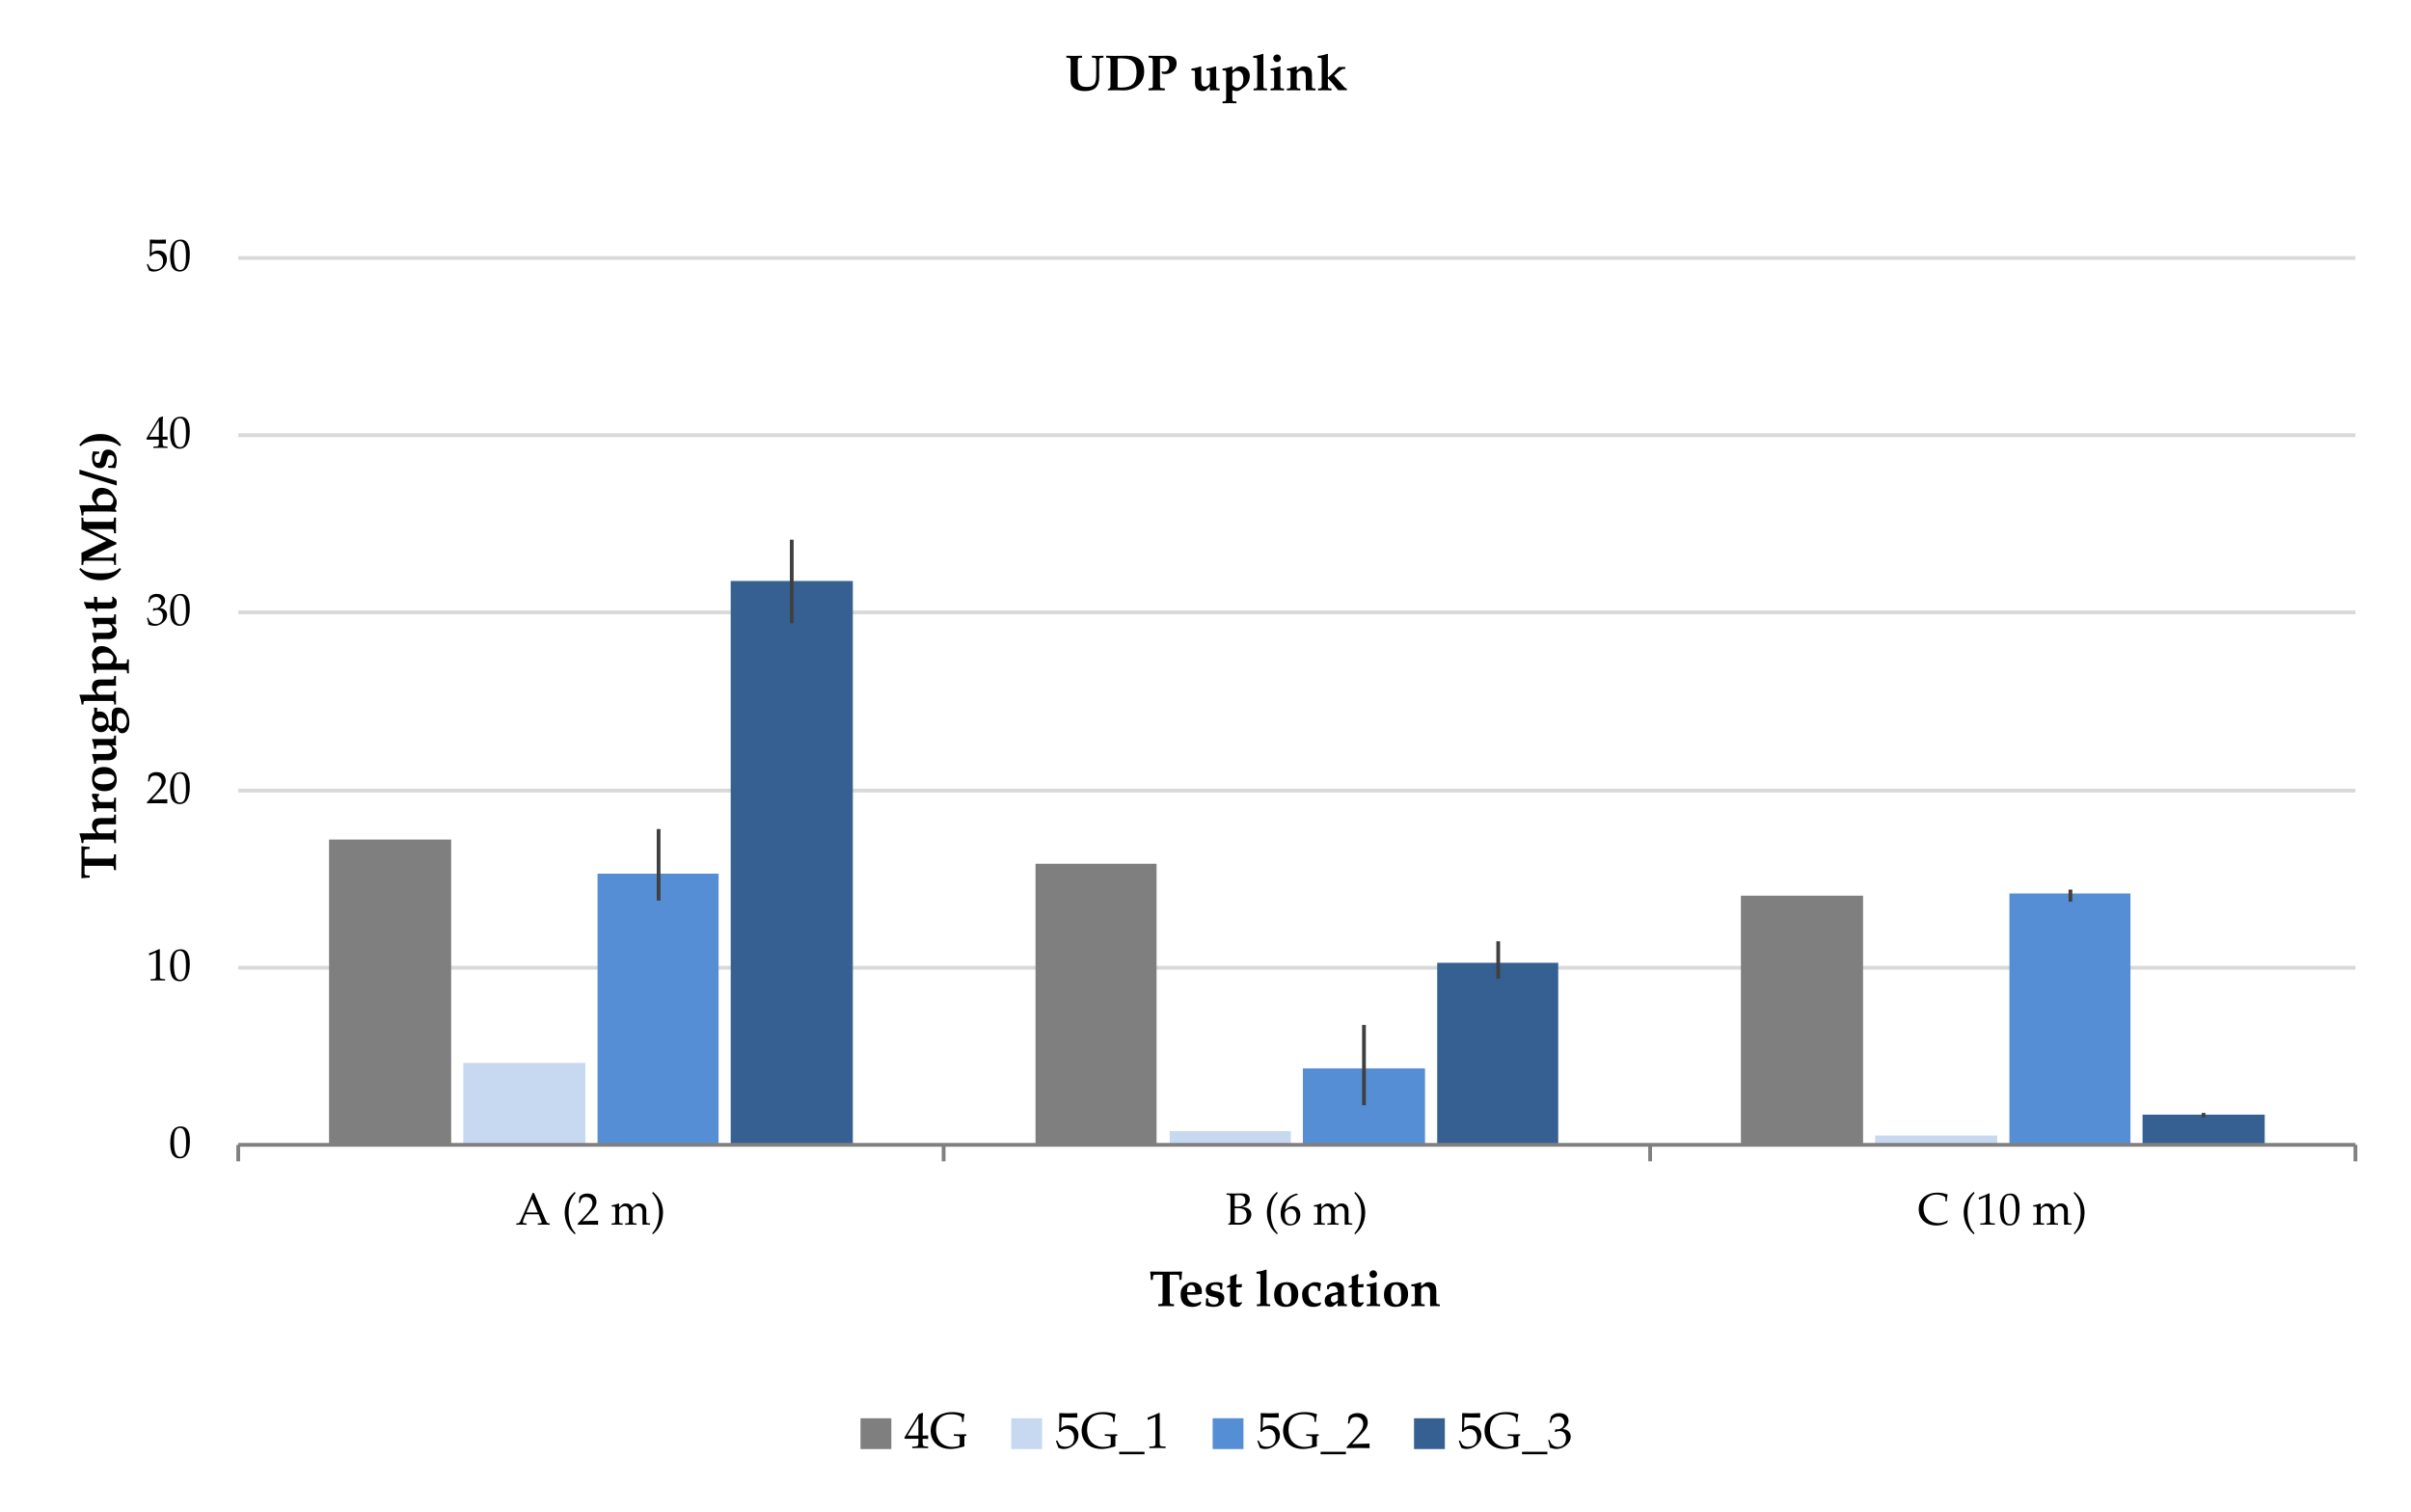
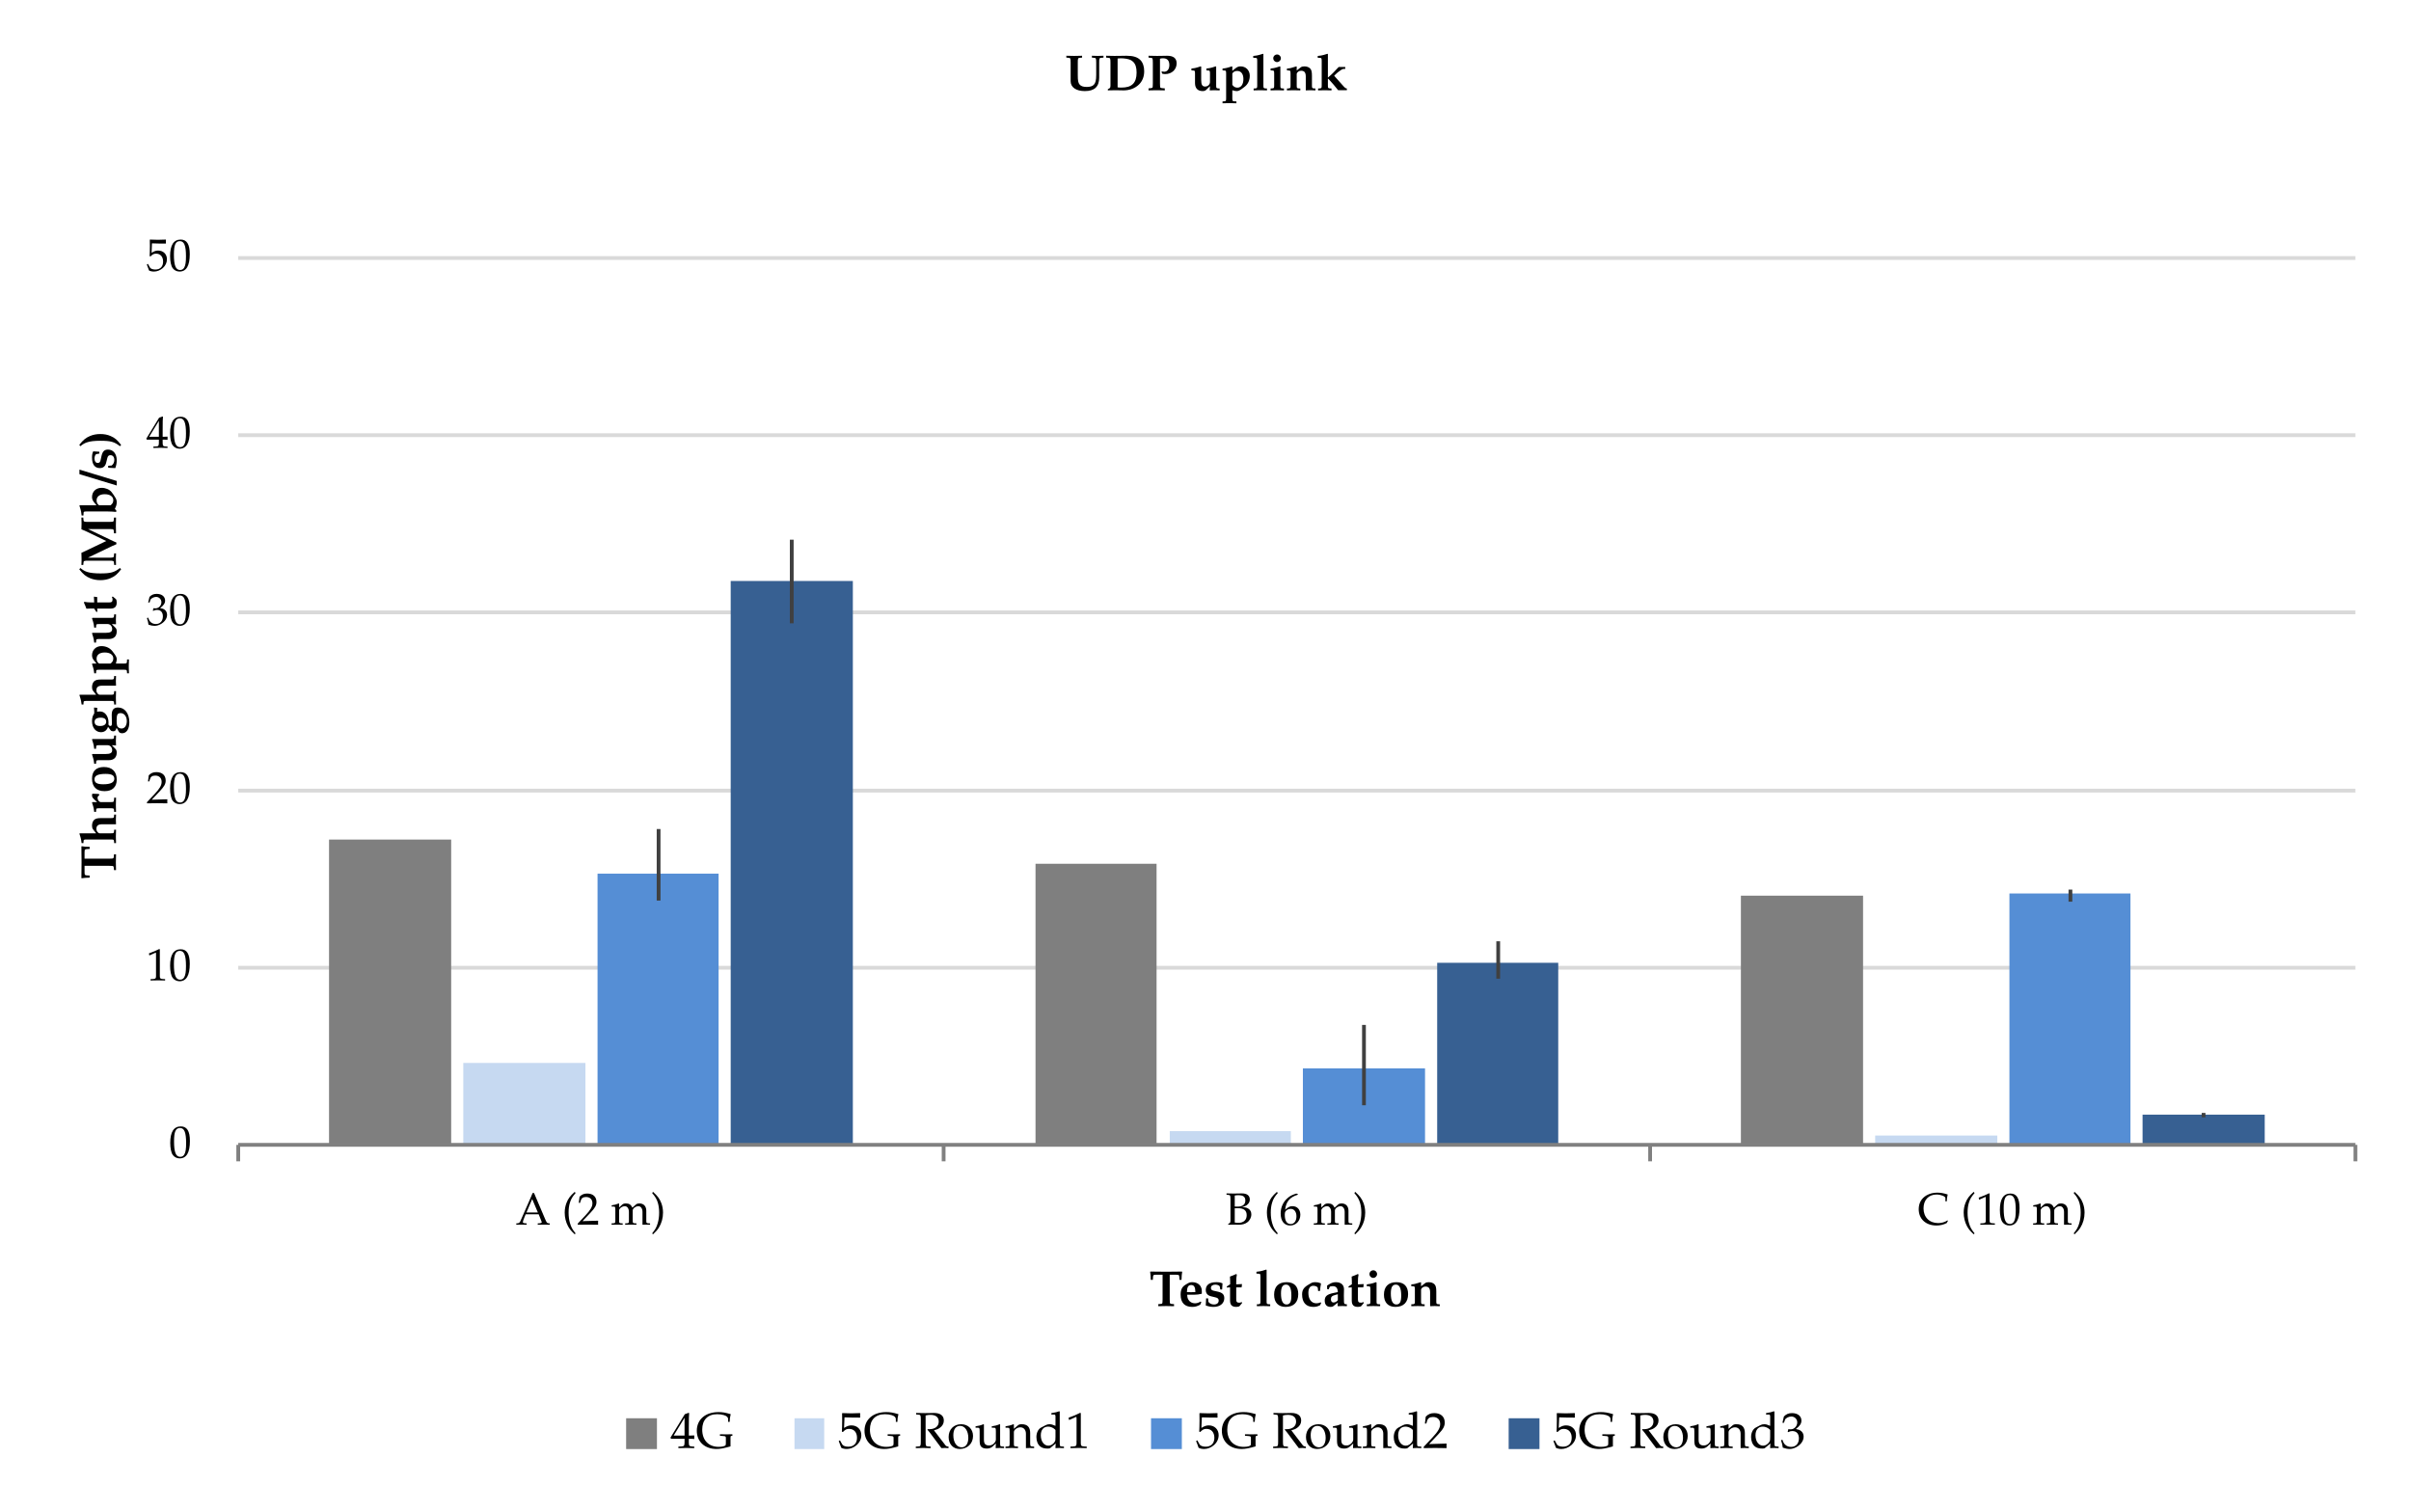
<svg xmlns="http://www.w3.org/2000/svg" width="2191" height="1374" xml:space="preserve" overflow="hidden">
  <defs>
    <clipPath id="clip0">
      <rect x="0" y="413" width="2191" height="1374" />
    </clipPath>
  </defs>
  <g clip-path="url(#clip0)" transform="matrix(1 0 0 1 0 -413)">
    <g>
      <path d="M216.5 1292.54 2140.5 1292.54M216.5 1131.54 2140.5 1131.54M216.5 969.532 2140.5 969.532M216.5 808.527 2140.5 808.527M216.5 647.5 2140.5 647.5" stroke="#D9D9D9" stroke-width="3.438" stroke-linejoin="round" stroke-miterlimit="10" fill="none" />
    </g>
    <g>
      <path d="M299.01 1176.04 410.013 1176.04 410.013 1454 299.01 1454ZM941.031 1198.04 1051.03 1198.04 1051.03 1454 941.031 1454ZM1582.05 1227.04 1693.06 1227.04 1693.06 1454 1582.05 1454Z" fill="#7F7F7F" />
    </g>
    <g>
      <path d="M421.014 1379.05 532.017 1379.05 532.017 1454 421.014 1454ZM1063.03 1441.05 1173.04 1441.05 1173.04 1454 1063.03 1454ZM1704.06 1445.05 1815.06 1445.05 1815.06 1454 1704.06 1454Z" fill="#C6D9F1" />
    </g>
    <g>
      <rect x="1184" y="1384" width="111" height="70" fill="#558ED5" />
    </g>
    <g>
      <path d="M543.018 1207.04 653.021 1207.04 653.021 1454 543.018 1454ZM1826.06 1225.04 1936.06 1225.04 1936.06 1454 1826.06 1454Z" fill="#558ED5" />
    </g>
    <g>
      <path d="M664.022 941.031 775.025 941.031 775.025 1454 664.022 1454ZM1306.04 1288.04 1416.05 1288.04 1416.05 1454 1306.04 1454ZM1947.06 1426.05 2058.07 1426.05 2058.07 1454 1947.06 1454Z" fill="#376092" />
    </g>
    <g>
      <path d="M598.5 1207.54 598.5 1231.5M598.5 1207.54 598.5 1166.5" stroke="#404040" stroke-width="3.438" stroke-linejoin="round" stroke-miterlimit="10" fill="none" />
    </g>
    <g>
      <path d="M1239.5 1383.55 1239.5 1417.5M1239.5 1383.55 1239.5 1344.5" stroke="#404040" stroke-width="3.438" stroke-linejoin="round" stroke-miterlimit="10" fill="none" />
    </g>
    <g>
      <path d="M1881.5 1225.54 1881.5 1232.5M1881.5 1225.54 1881.5 1221.5" stroke="#404040" stroke-width="3.438" stroke-linejoin="round" stroke-miterlimit="10" fill="none" />
    </g>
    <g>
      <path d="M719.5 941.531 719.5 979.5M719.5 941.531 719.5 903.5" stroke="#404040" stroke-width="3.438" stroke-linejoin="round" stroke-miterlimit="10" fill="none" />
    </g>
    <g>
      <path d="M1361.5 1288.54 1361.5 1302.5M1361.5 1288.54 1361.5 1268.5" stroke="#404040" stroke-width="3.438" stroke-linejoin="round" stroke-miterlimit="10" fill="none" />
    </g>
    <g>
      <path d="M2002.5 1426.55 2002.5 1428.5M2002.5 1426.55 2002.5 1424.5" stroke="#404040" stroke-width="3.438" stroke-linejoin="round" stroke-miterlimit="10" fill="none" />
    </g>
    <g>
      <path d="M216.5 1453.5 2140.5 1453.5" stroke="#808080" stroke-width="3.438" stroke-linejoin="round" stroke-miterlimit="10" fill="none" fill-rule="evenodd" />
    </g>
    <g>
      <path d="M216.5 1453.5 216.5 1468.5M857.528 1453.5 857.528 1468.5M1499.55 1453.5 1499.55 1468.5M2140.5 1453.5 2140.5 1468.5" stroke="#808080" stroke-width="3.438" stroke-linejoin="round" stroke-miterlimit="10" fill="none" />
    </g>
    <g>
      <text font-family="Palatino Linotype,Palatino Linotype_MSFontService,sans-serif" font-weight="400" font-size="41" transform="matrix(1 0 0 1 153.519 1465)">0</text>
    </g>
    <g>
      <text font-family="Palatino Linotype,Palatino Linotype_MSFontService,sans-serif" font-weight="400" font-size="41" transform="matrix(1 0 0 1 132.894 1304)">10</text>
    </g>
    <g>
      <text font-family="Palatino Linotype,Palatino Linotype_MSFontService,sans-serif" font-weight="400" font-size="41" transform="matrix(1 0 0 1 132.894 1143)">20</text>
    </g>
    <g>
      <text font-family="Palatino Linotype,Palatino Linotype_MSFontService,sans-serif" font-weight="400" font-size="41" transform="matrix(1 0 0 1 132.894 981)">30</text>
    </g>
    <g>
      <text font-family="Palatino Linotype,Palatino Linotype_MSFontService,sans-serif" font-weight="400" font-size="41" transform="matrix(1 0 0 1 132.894 820)">40</text>
    </g>
    <g>
      <text font-family="Palatino Linotype,Palatino Linotype_MSFontService,sans-serif" font-weight="400" font-size="41" transform="matrix(1 0 0 1 132.894 659)">50</text>
    </g>
    <g>
      <text font-family="Palatino Linotype,Palatino Linotype_MSFontService,sans-serif" font-weight="400" font-size="41" transform="matrix(1 0 0 1 468.575 1526)">A (2 m)</text>
    </g>
    <g>
      <text font-family="Palatino Linotype,Palatino Linotype_MSFontService,sans-serif" font-weight="400" font-size="41" transform="matrix(1 0 0 1 1113.54 1526)">B (6 m)</text>
    </g>
    <g>
      <text font-family="Palatino Linotype,Palatino Linotype_MSFontService,sans-serif" font-weight="400" font-size="41" transform="matrix(1 0 0 1 1742.73 1526)">C (10 m)</text>
    </g>
    <g>
      <text font-family="Palatino Linotype,Palatino Linotype_MSFontService,sans-serif" font-weight="700" font-size="46" transform="matrix(6.12323e-17 -1 1 6.12323e-17 105.302 1212)">Throughput (Mb/s)</text>
    </g>
    <g>
      <text font-family="Palatino Linotype,Palatino Linotype_MSFontService,sans-serif" font-weight="700" font-size="46" transform="matrix(1 0 0 1 1044.41 1600)">Test location</text>
    </g>
    <g>
      <text font-family="Palatino Linotype,Palatino Linotype_MSFontService,sans-serif" font-weight="700" font-size="46" transform="matrix(1 0 0 1 967.84 495)">UDP uplink</text>
    </g>
    <g>
-       <rect x="782" y="1702" width="28" height="28" fill="#7F7F7F" />
+       <rect x="569" y="1702" width="28" height="28" fill="#7F7F7F" />
    </g>
    <g>
-       <text font-family="Palatino Linotype,Palatino Linotype_MSFontService,sans-serif" font-weight="400" font-size="46" transform="matrix(1 0 0 1 821.726 1729)">4G</text>
+       <text font-family="Palatino Linotype,Palatino Linotype_MSFontService,sans-serif" font-weight="400" font-size="46" transform="matrix(1 0 0 1 609.207 1729)">4G</text>
    </g>
    <g>
-       <rect x="919" y="1702" width="28" height="28" fill="#C6D9F1" />
+       <rect x="722" y="1702" width="27" height="28" fill="#C6D9F1" />
    </g>
    <g>
-       <text font-family="Palatino Linotype,Palatino Linotype_MSFontService,sans-serif" font-weight="400" font-size="46" transform="matrix(1 0 0 1 958.949 1729)">5G_1</text>
+       <text font-family="Palatino Linotype,Palatino Linotype_MSFontService,sans-serif" font-weight="400" font-size="46" transform="matrix(1 0 0 1 761.61 1729)">5G Round1</text>
    </g>
    <g>
-       <rect x="1102" y="1702" width="28" height="28" fill="#558ED5" />
+       <rect x="1046" y="1702" width="28" height="28" fill="#558ED5" />
    </g>
    <g>
-       <text font-family="Palatino Linotype,Palatino Linotype_MSFontService,sans-serif" font-weight="400" font-size="46" transform="matrix(1 0 0 1 1142 1729)">5G_2</text>
+       <text font-family="Palatino Linotype,Palatino Linotype_MSFontService,sans-serif" font-weight="400" font-size="46" transform="matrix(1 0 0 1 1086.35 1729)">5G Round2</text>
    </g>
    <g>
-       <rect x="1285" y="1702" width="28" height="28" fill="#376092" />
+       <rect x="1371" y="1702" width="28" height="28" fill="#376092" />
    </g>
    <g>
-       <text font-family="Palatino Linotype,Palatino Linotype_MSFontService,sans-serif" font-weight="400" font-size="46" transform="matrix(1 0 0 1 1325.06 1729)">5G_3</text>
+       <text font-family="Palatino Linotype,Palatino Linotype_MSFontService,sans-serif" font-weight="400" font-size="46" transform="matrix(1 0 0 1 1411.08 1729)">5G Round3</text>
    </g>
  </g>
</svg>
